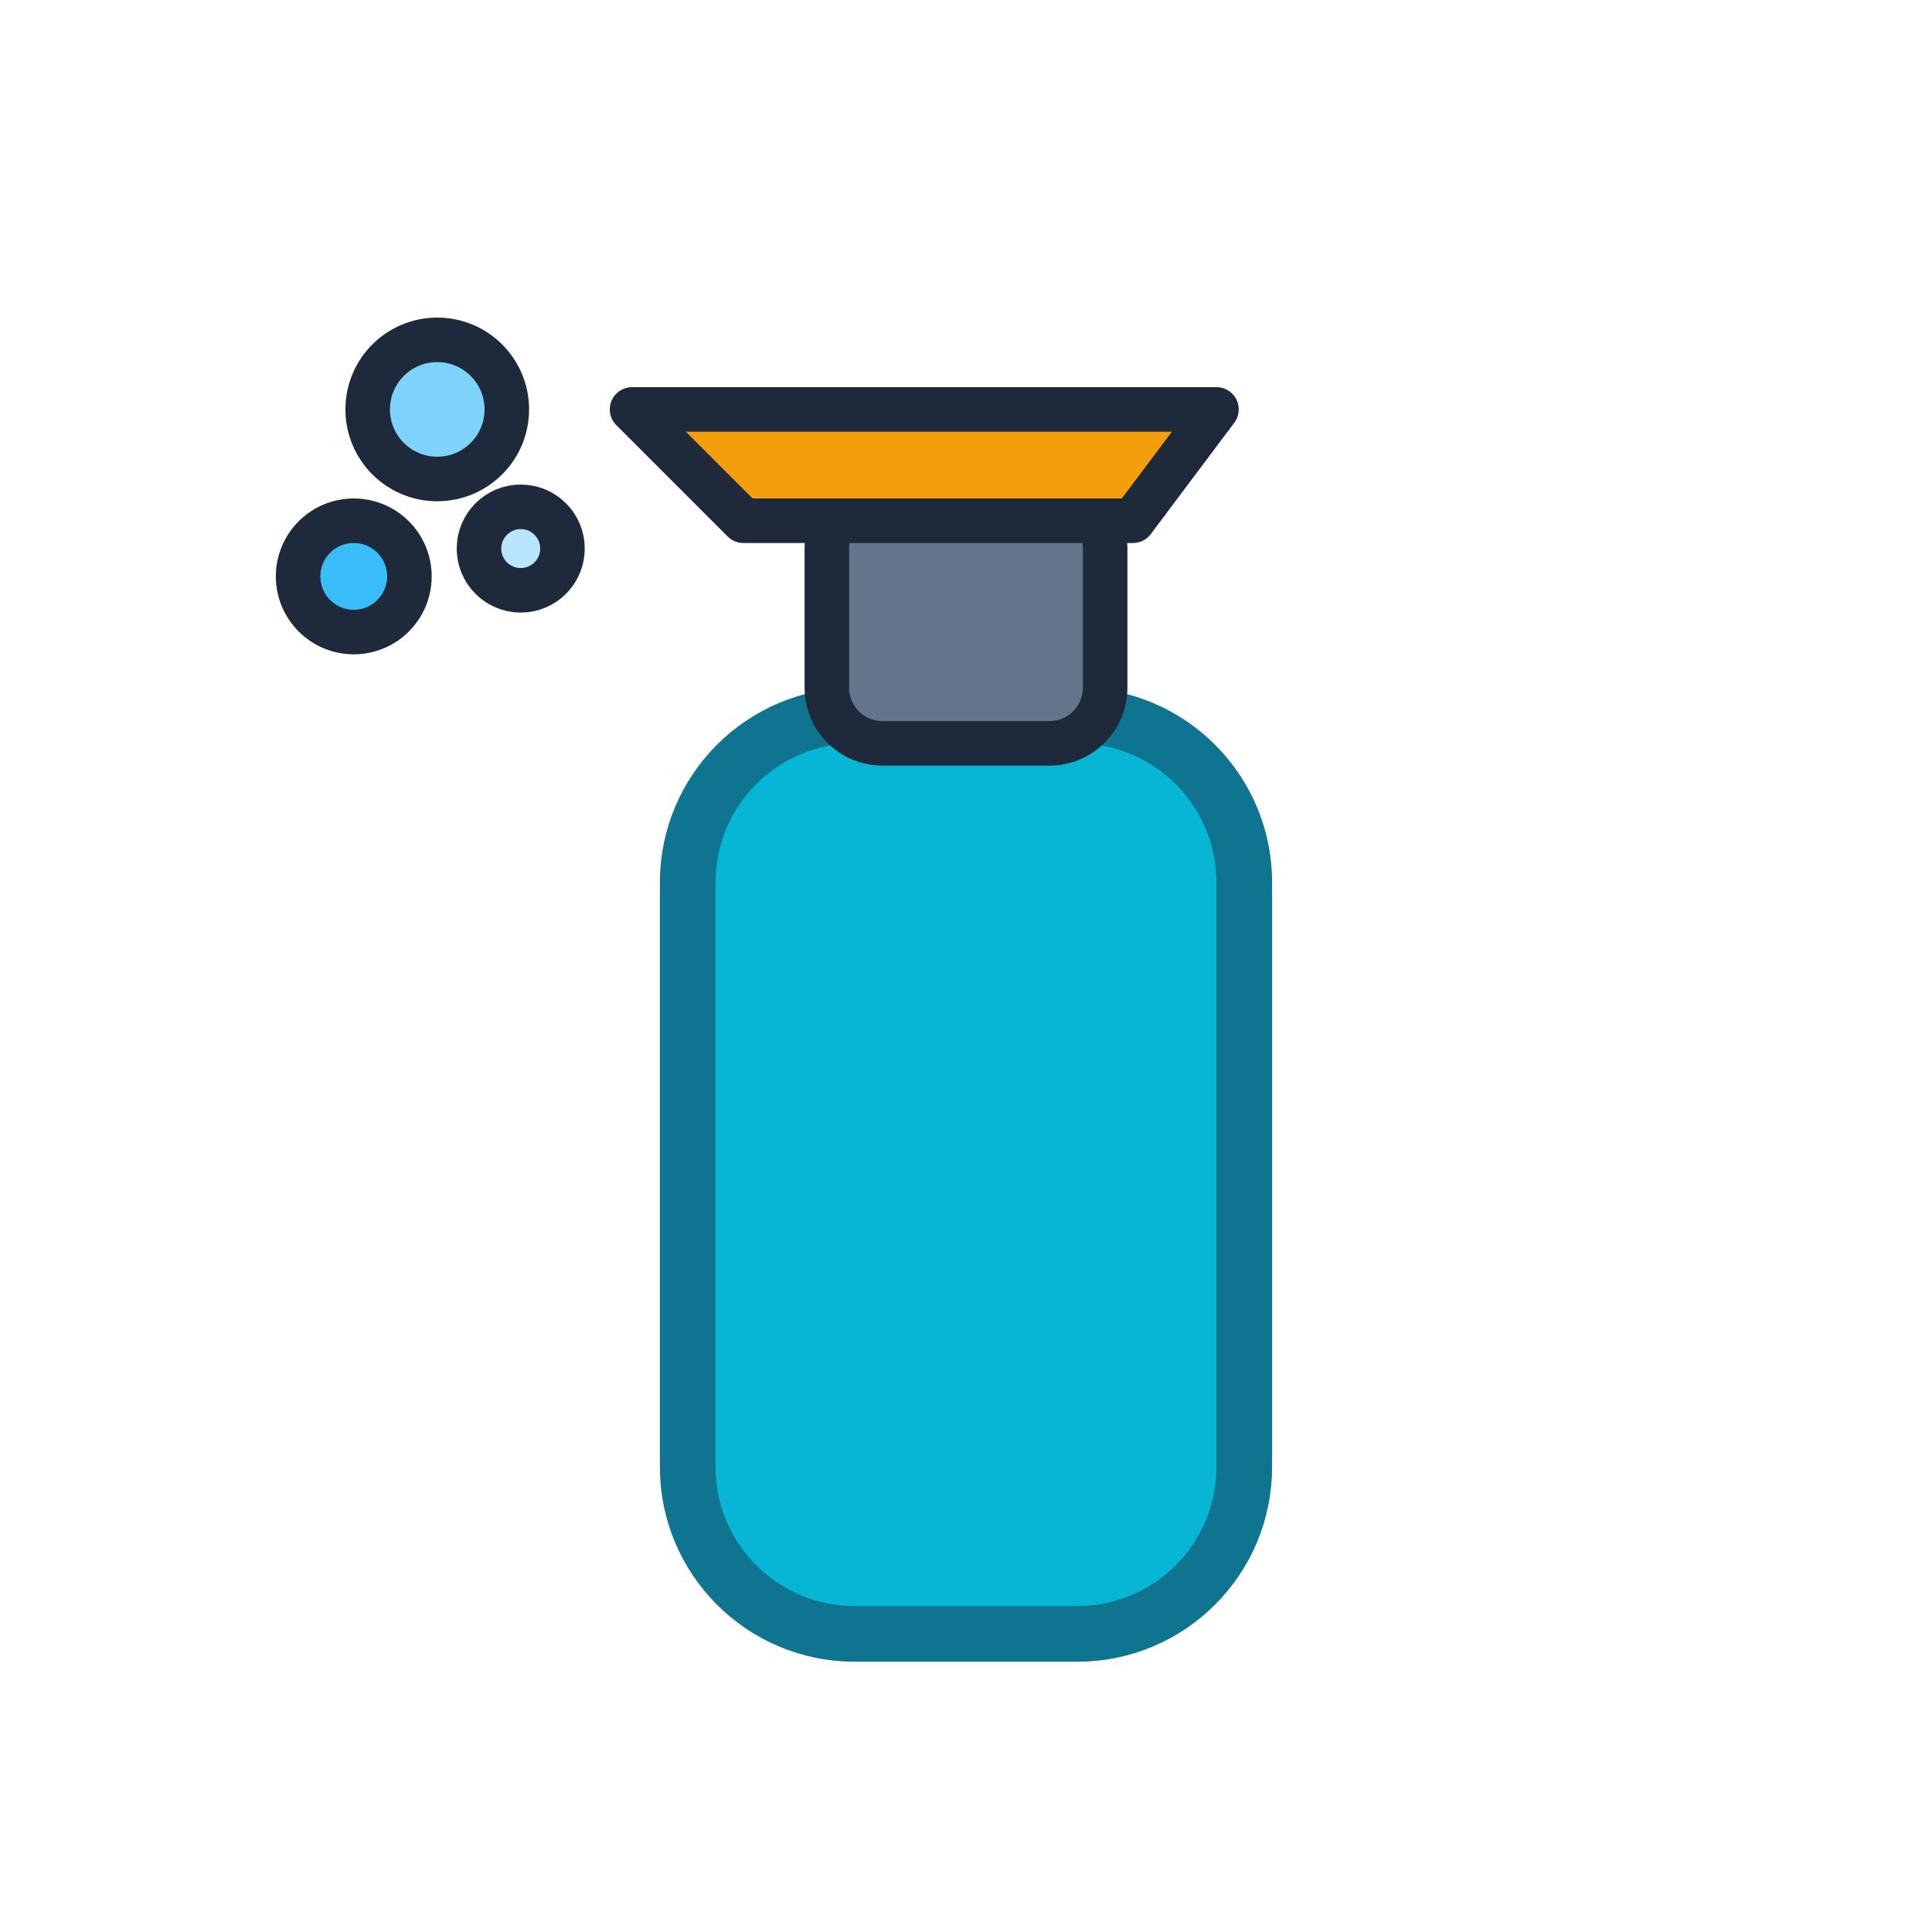
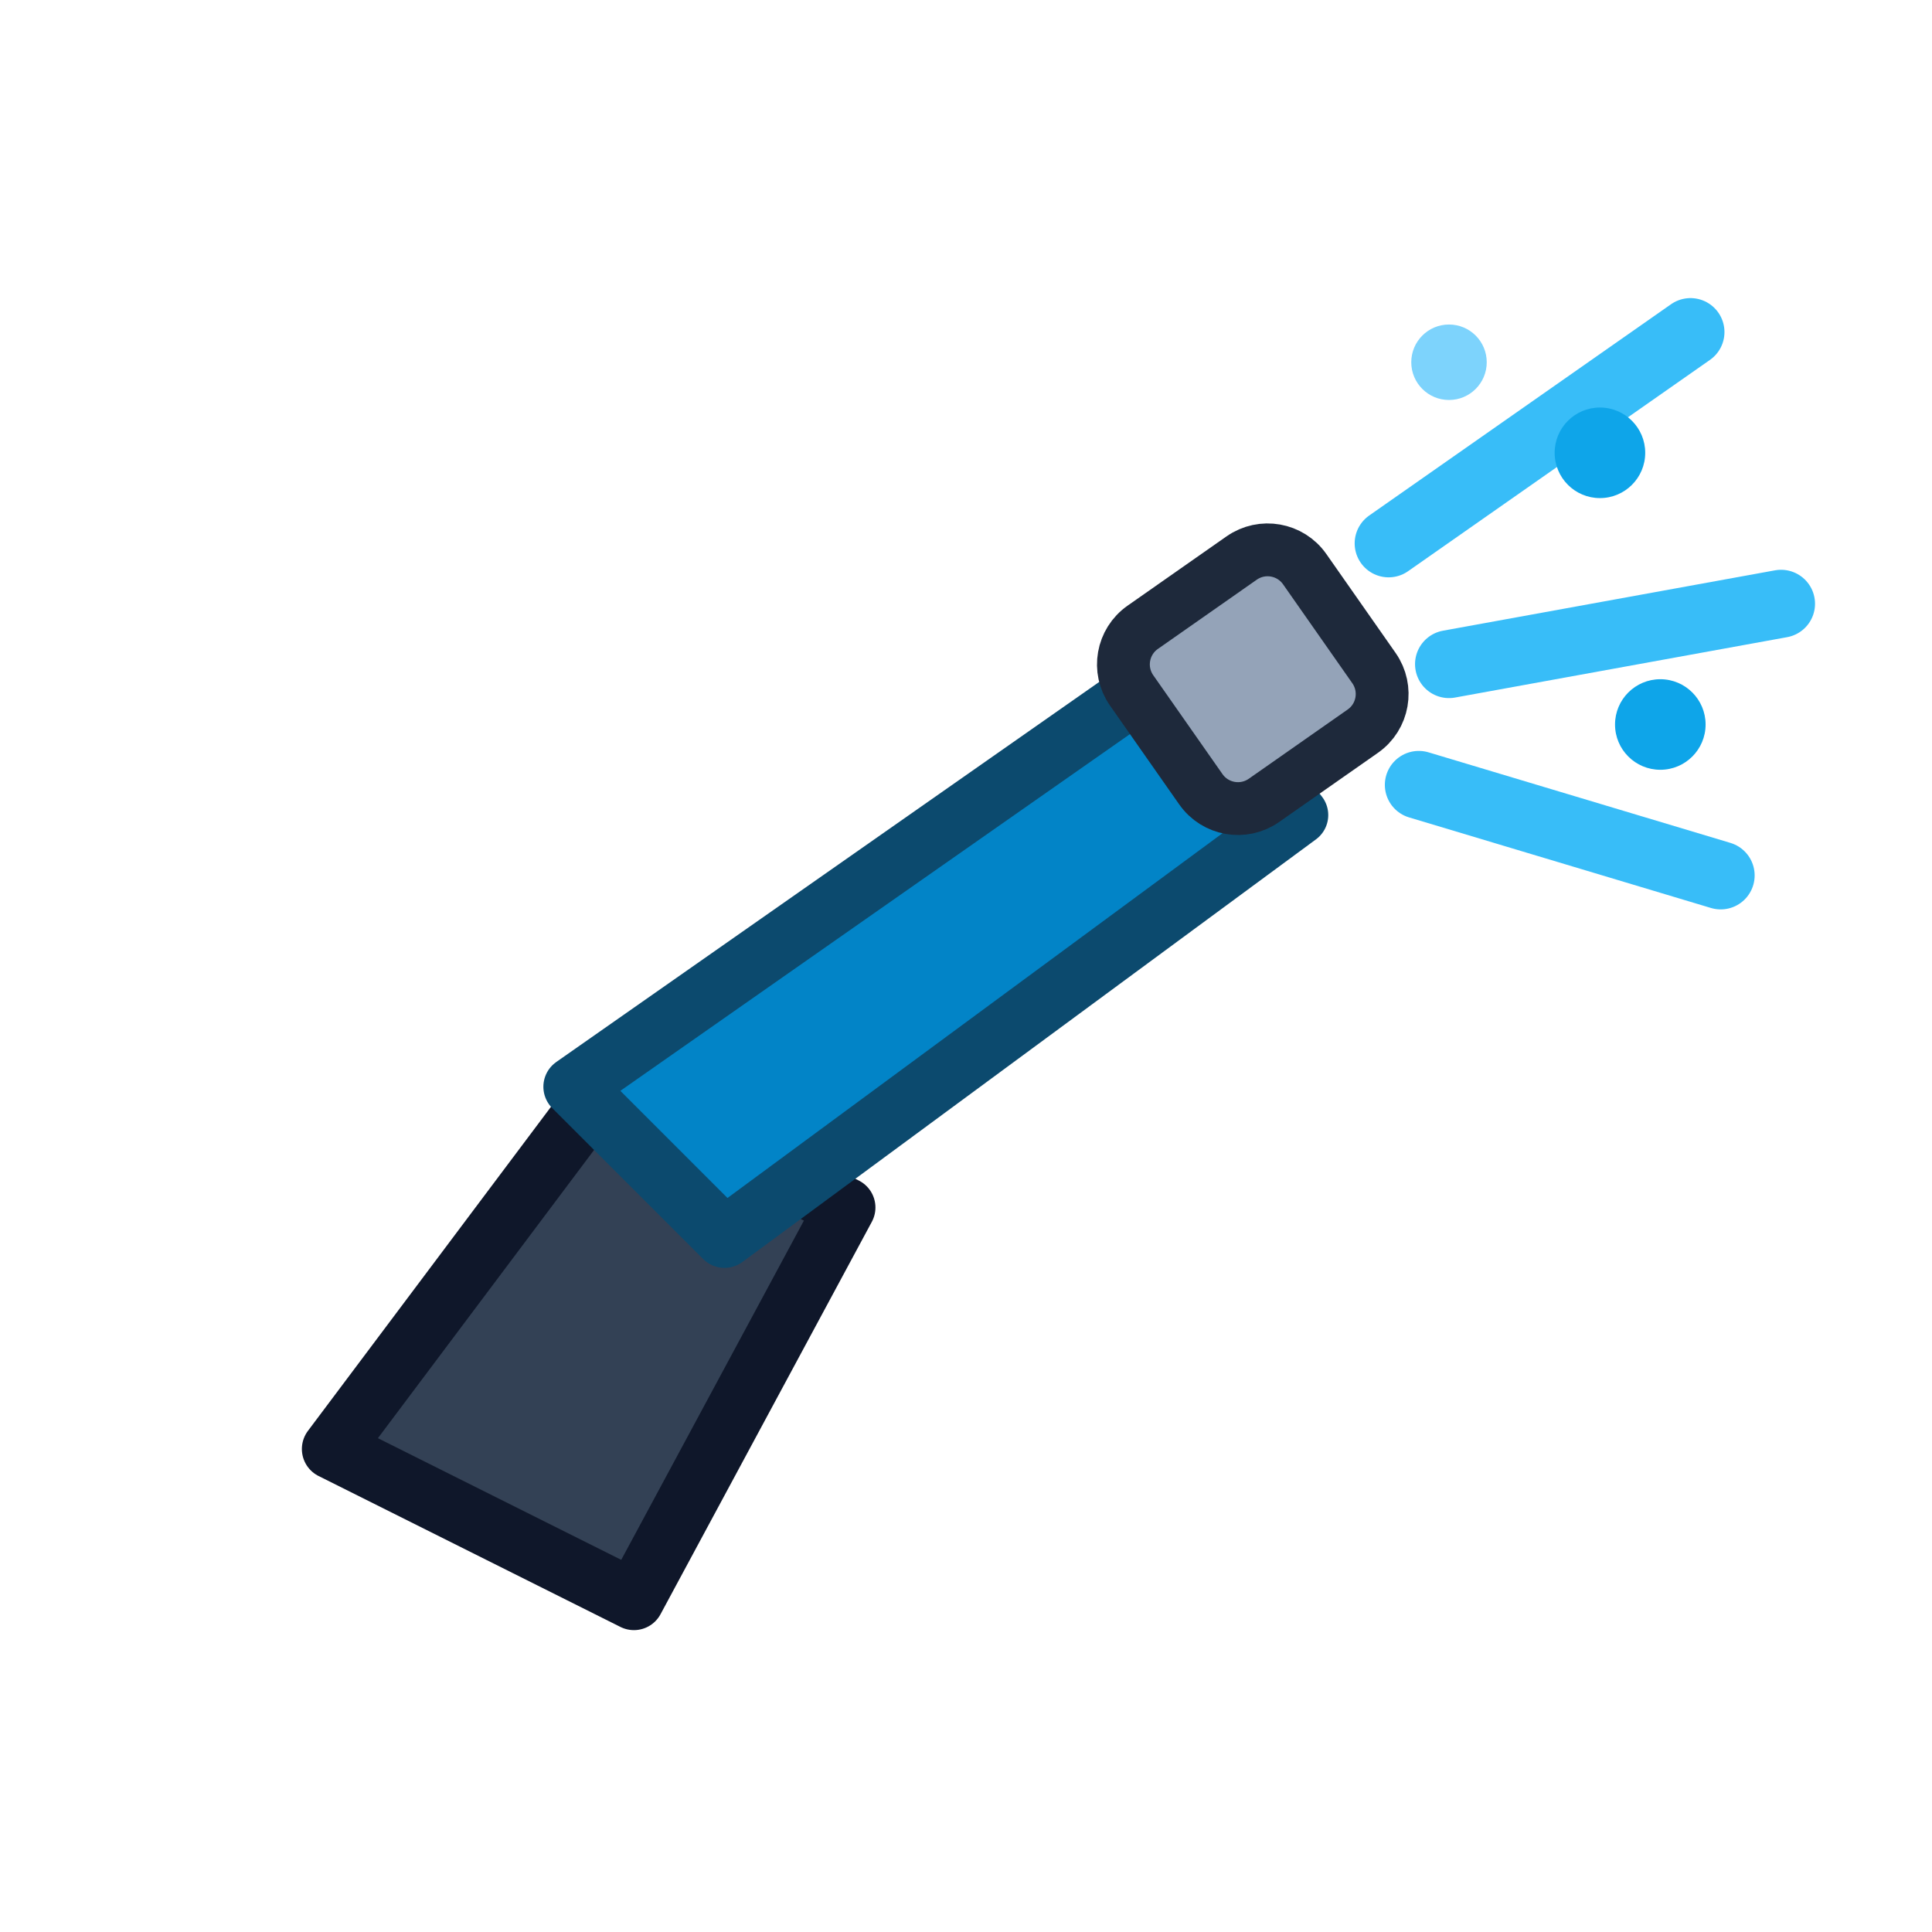
<svg xmlns="http://www.w3.org/2000/svg" viewBox="0 0 128 128" width="128" height="128">
-   <g data-normalized="1" transform="translate(5, 5) scale(0.921875)" stroke-linecap="round" stroke-linejoin="round">
-     <rect x="44" y="46" width="40" height="66" rx="12" fill="#06B6D4" stroke="#0E7490" stroke-width="4" />
-     <rect x="54" y="30" width="20" height="18" rx="4" fill="#64748B" stroke="#1E293B" stroke-width="3.2" stroke-linejoin="round" />
-     <path d="M40 24 H82 L76 32 H48 Z" fill="#F59E0B" stroke="#1E293B" stroke-width="3.2" stroke-linejoin="round" />
-     <circle cx="26" cy="24" r="5" fill="#7DD3FC" stroke="#1E293B" stroke-width="3.2" stroke-linejoin="round" />
-     <circle cx="20" cy="36" r="4" fill="#38BDF8" stroke="#1E293B" stroke-width="3.2" stroke-linejoin="round" />
-     <circle cx="32" cy="34" r="3" fill="#BAE6FD" stroke="#1E293B" stroke-width="3.2" stroke-linejoin="round" />
+   <g stroke-linecap="round" stroke-linejoin="round">
+     <path d="M22 96 L40 72 L56 80 L42 106 Z" fill="#334155" stroke="#0F172A" stroke-width="4" />
+     <path d="M38 72 L78 44 L86 54 L48 82 Z" fill="#0284C7" stroke="#0C4A6E" stroke-width="4" />
+     <rect x="76" y="38" width="14" height="14" rx="3" transform="rotate(-35 83 45)" fill="#94A3B8" stroke="#1E293B" stroke-width="3.5" />
+     <path d="M92 36 L112 22 M96 44 L118 40 M94 52 L114 58" stroke="#38BDF8" stroke-width="4.5" />
+     <circle cx="106" cy="30" r="3" fill="#0EA5E9" />
+     <circle cx="110" cy="48" r="3" fill="#0EA5E9" />
+     <circle cx="96" cy="24" r="2.5" fill="#7DD3FC" />
  </g>
</svg>
